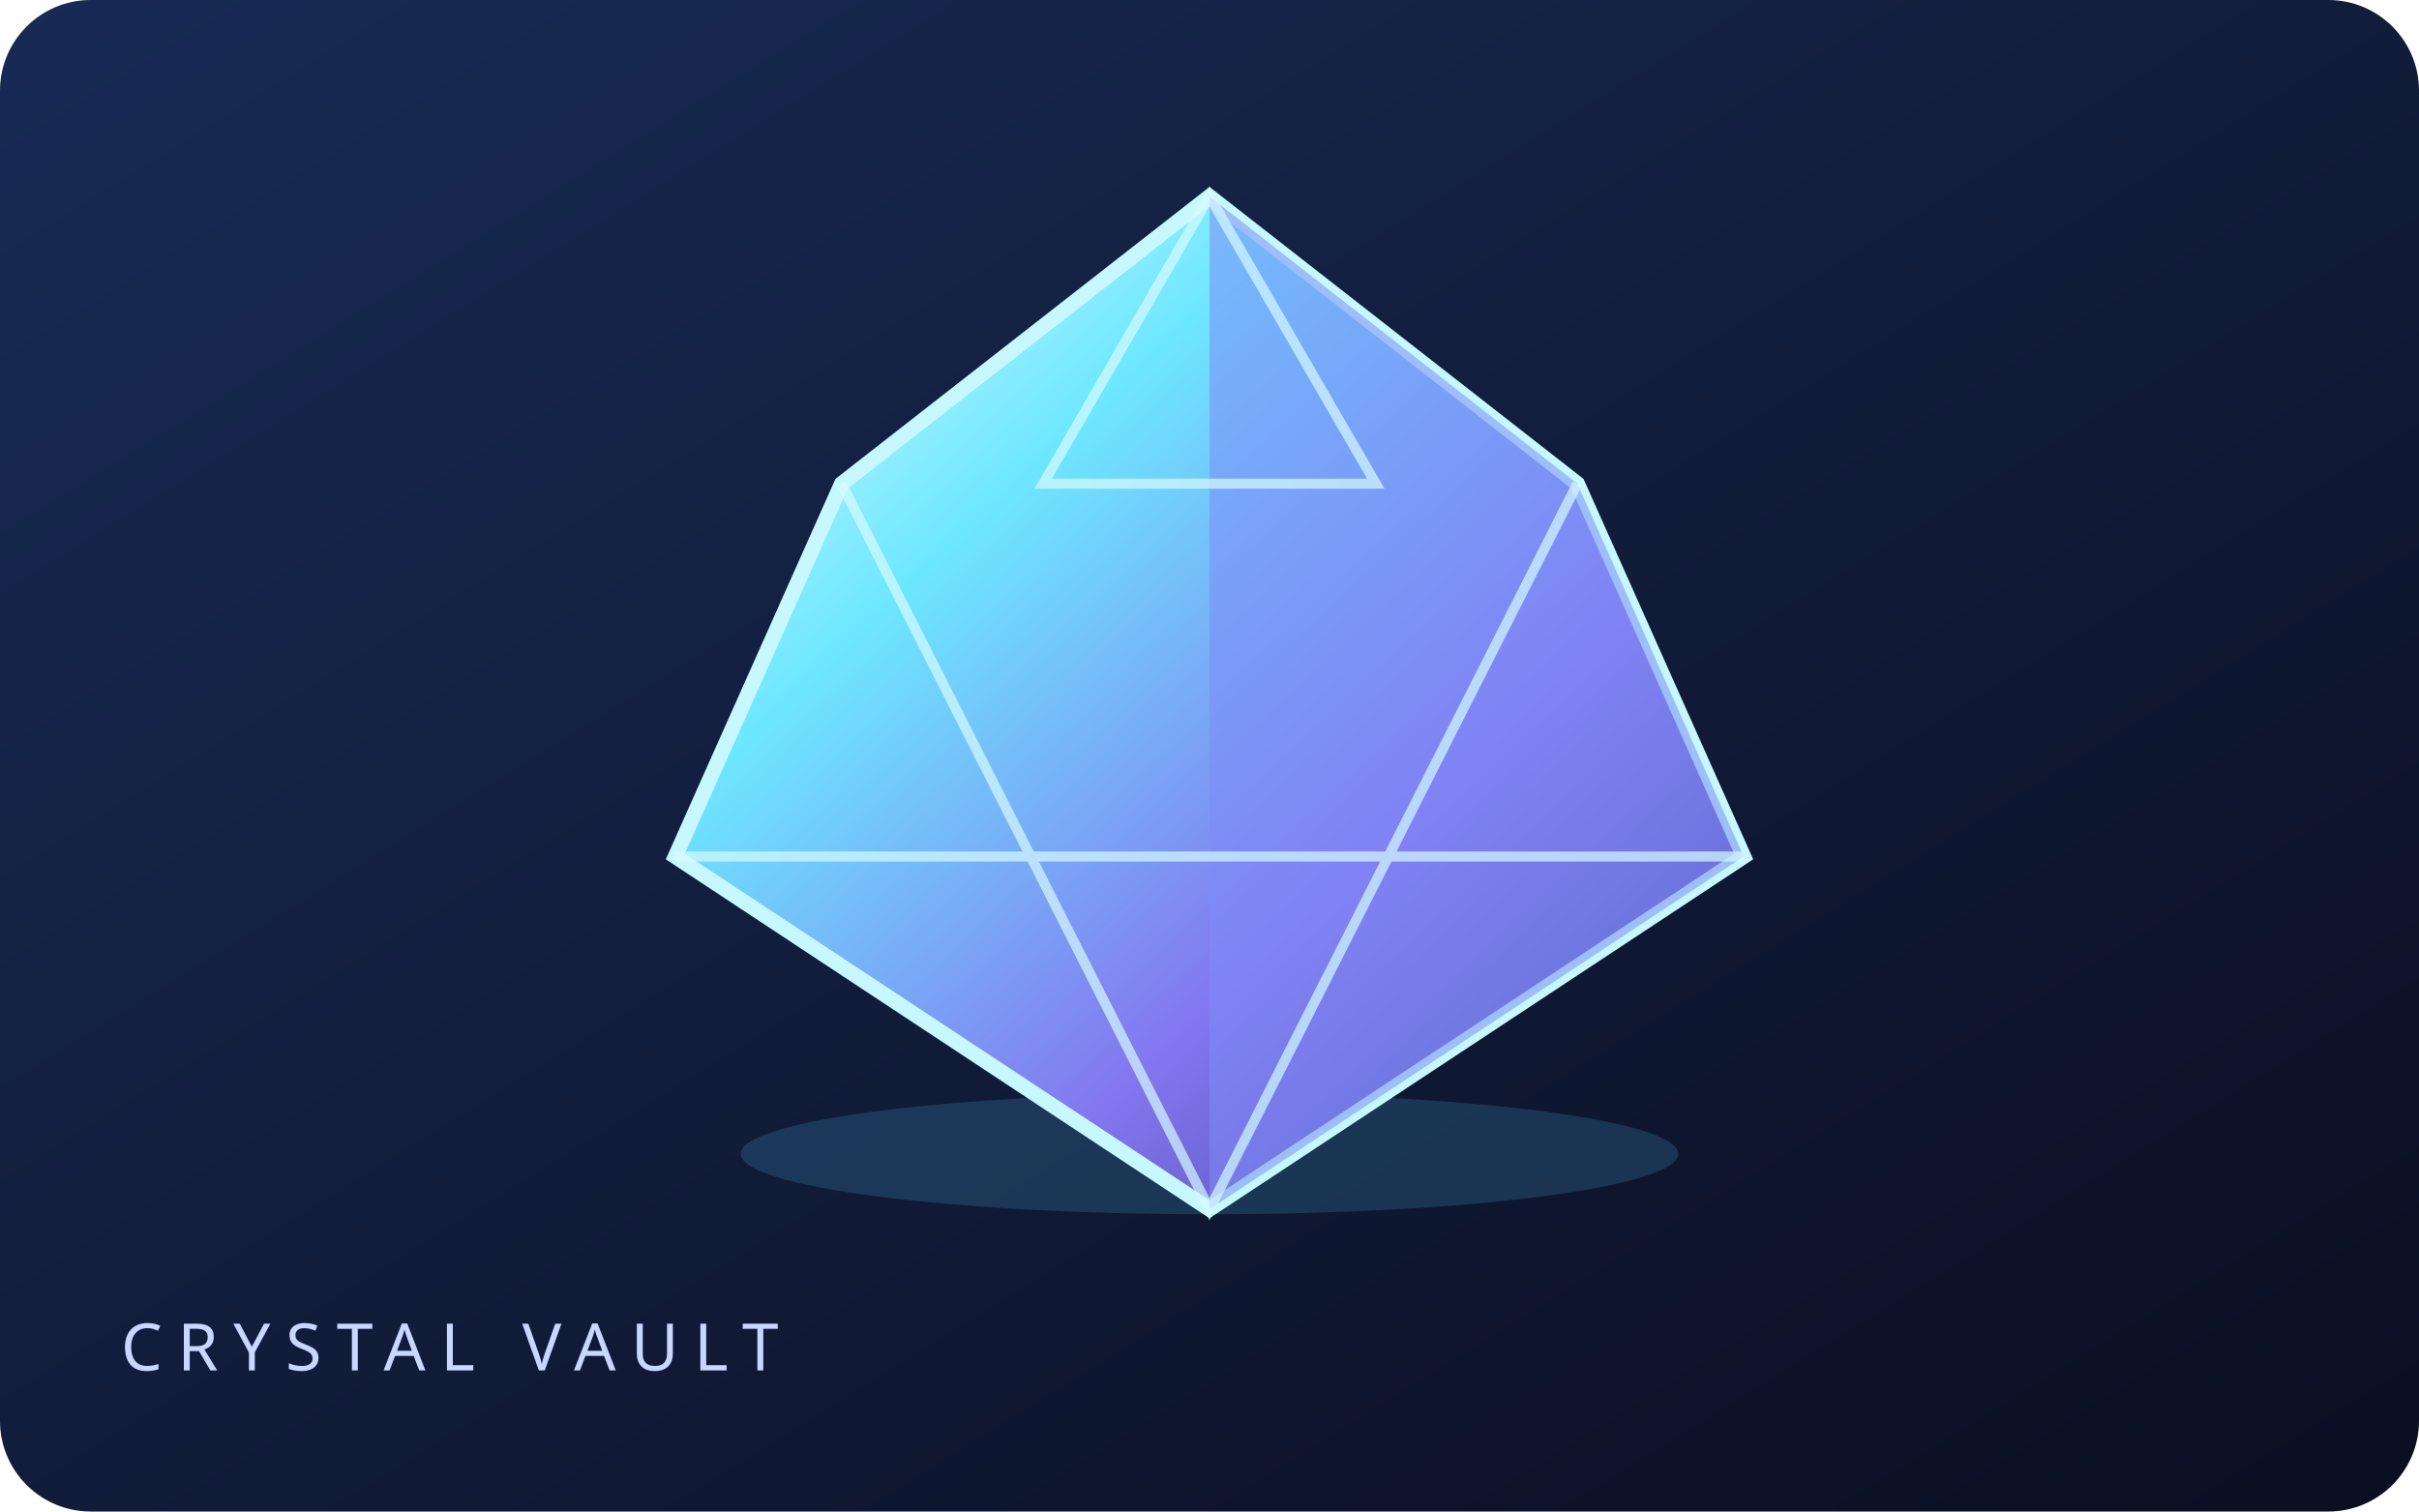
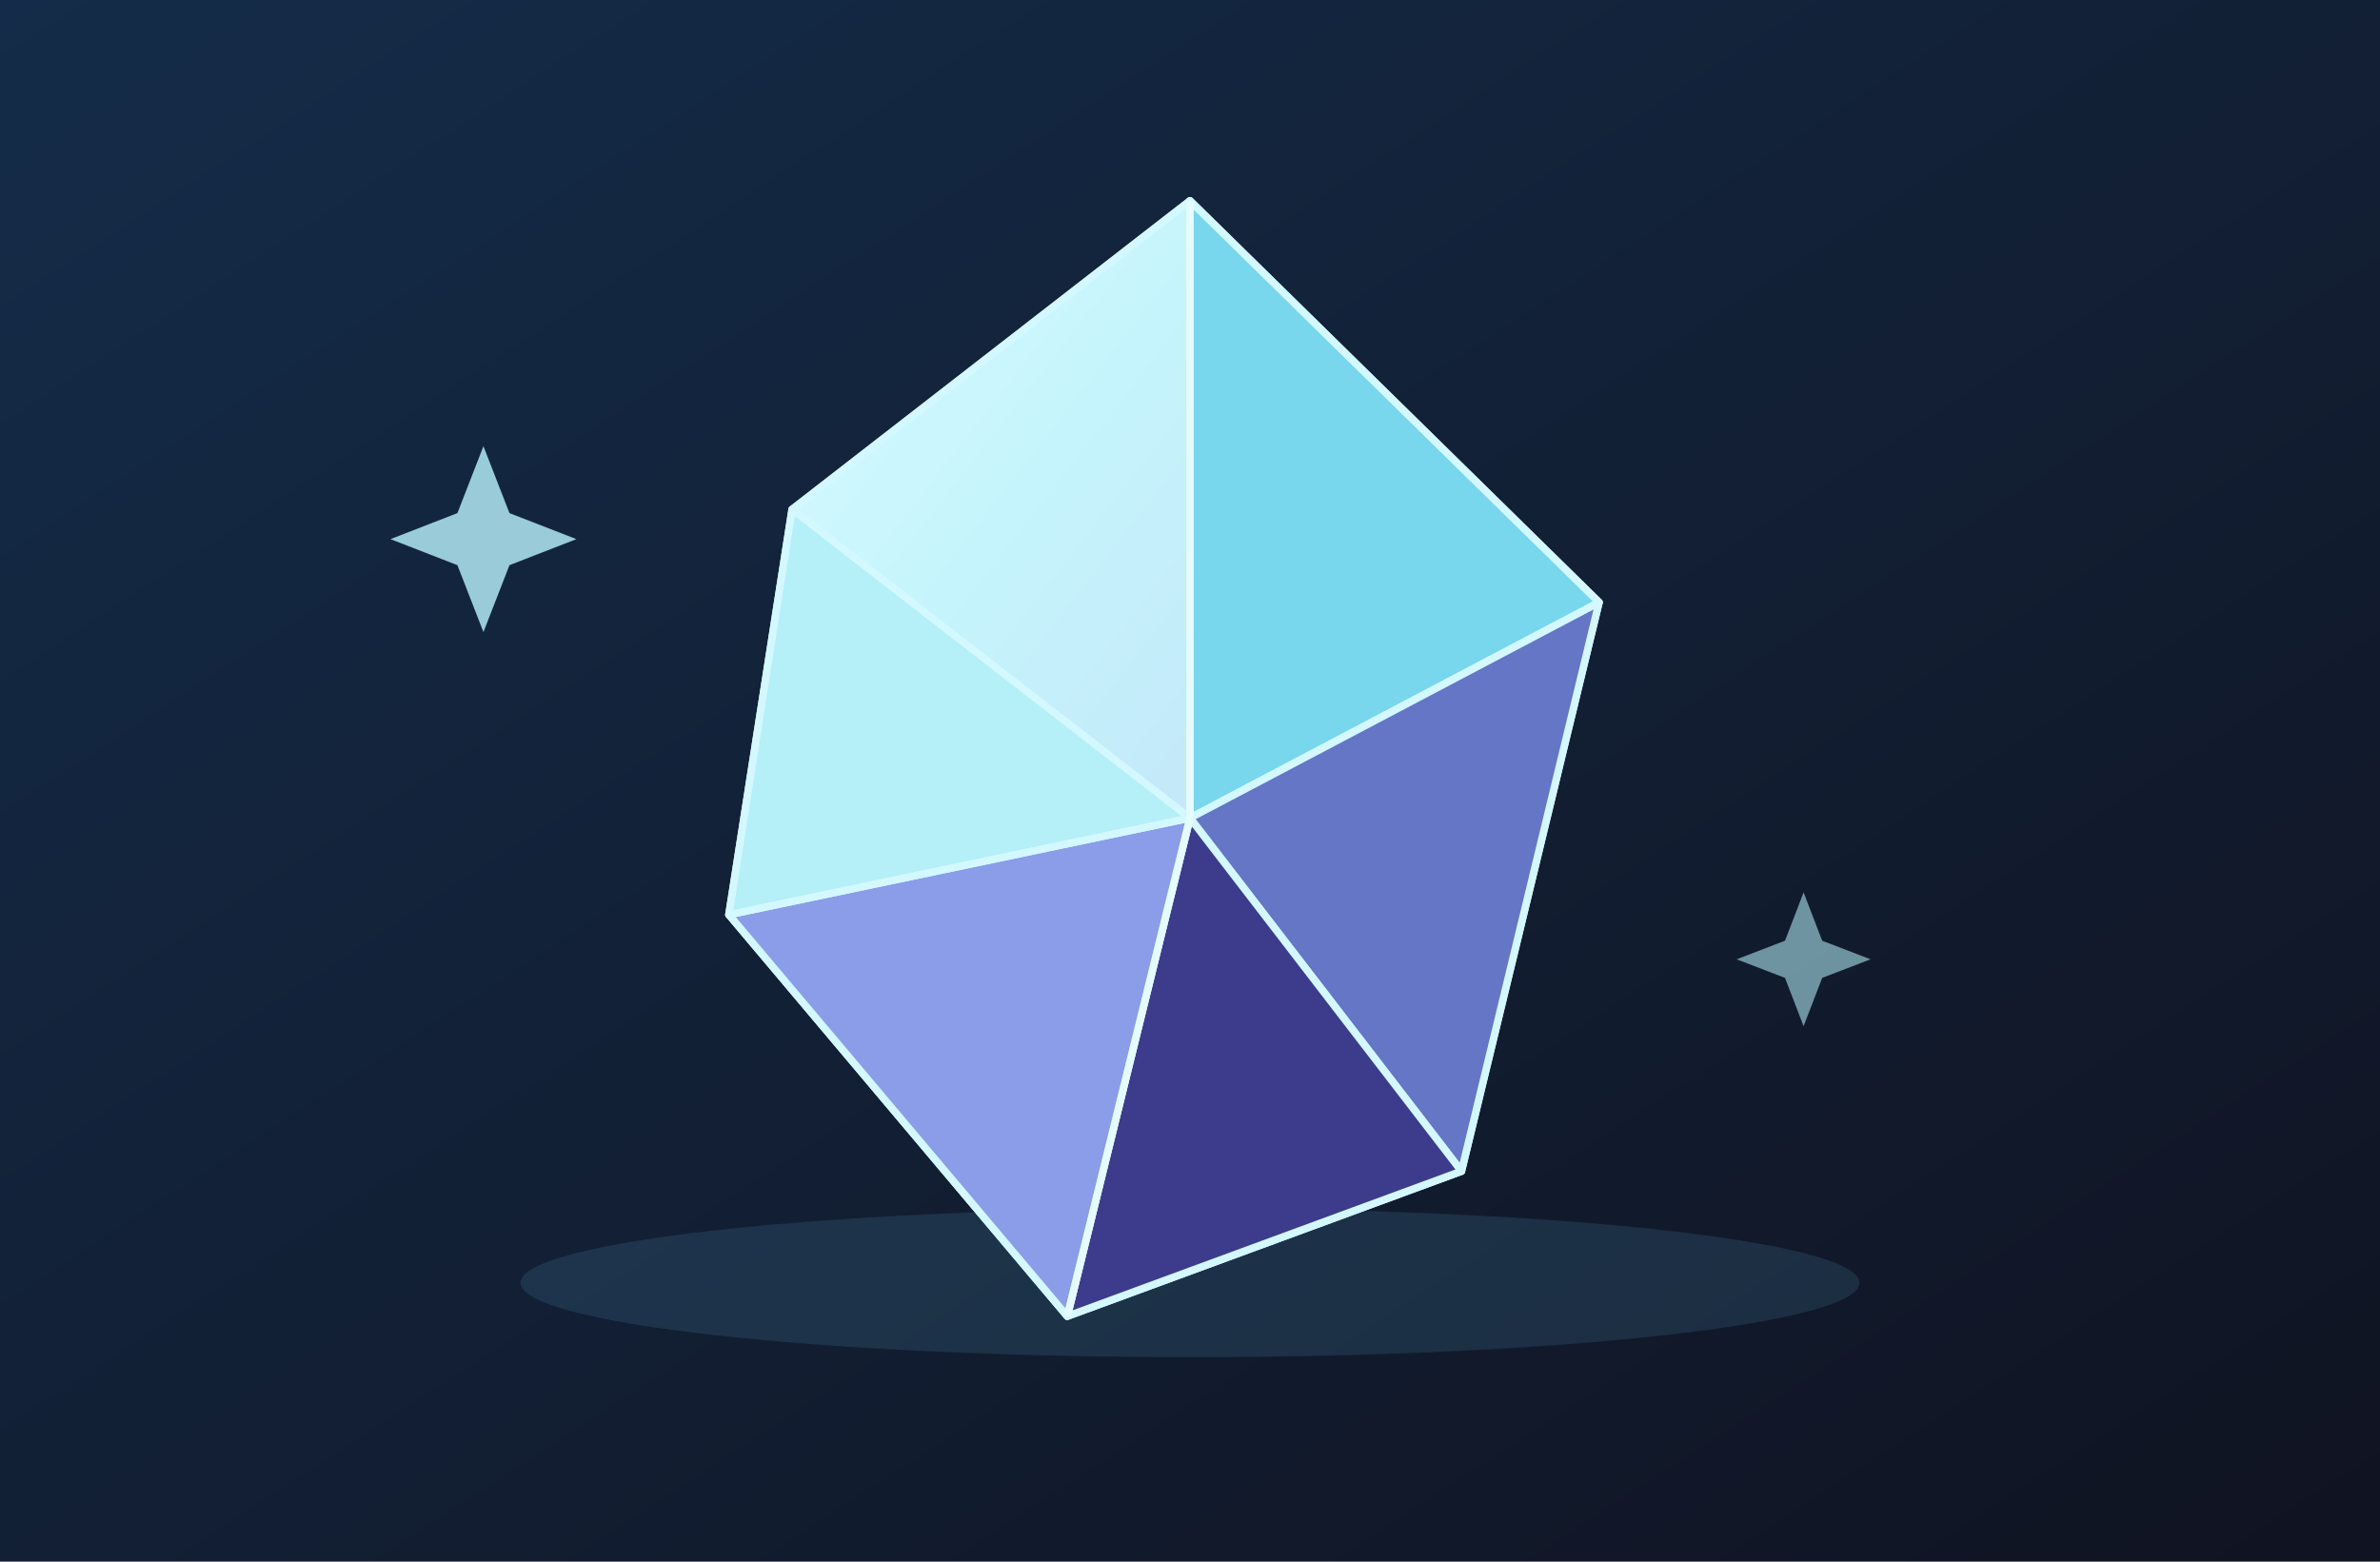
- <svg xmlns="http://www.w3.org/2000/svg" viewBox="0 0 480 300">
+ <svg xmlns="http://www.w3.org/2000/svg" viewBox="0 0 640 420">
  <defs>
    <linearGradient id="bg" x2="1" y2="1">
-       <stop stop-color="#182b55" />
-       <stop offset="1" stop-color="#0a0e20" />
+       <stop stop-color="#142c49" />
+       <stop offset="1" stop-color="#101321" />
    </linearGradient>
-     <linearGradient id="gem" x2="1" y2="1">
-       <stop stop-color="#f1ffff" />
-       <stop offset=".3" stop-color="#6de7ff" />
-       <stop offset=".65" stop-color="#8377ef" />
-       <stop offset="1" stop-color="#34368e" />
+     <linearGradient id="crystal" x1="0" y1="0" x2="1" y2="1">
+       <stop stop-color="#e4fcff" />
+       <stop offset=".3" stop-color="#7ad8ef" />
+       <stop offset=".65" stop-color="#6e83db" />
+       <stop offset="1" stop-color="#312d77" />
    </linearGradient>
  </defs>
-   <rect width="480" height="300" rx="18" fill="url(#bg)" />
-   <ellipse cx="240" cy="229" rx="93" ry="12" fill="#52caff" opacity=".17" />
-   <path d="m240 39 73 57 33 74-106 70-106-70 33-74Z" fill="url(#gem)" stroke="#c8f8ff" stroke-width="3" />
-   <path d="m240 39 0 201 106-70-33-74Z" fill="#7b8df8" opacity=".55" />
-   <path d="m167 96 73 144 73-144M134 170h212M240 39l-33 57h66Z" fill="none" stroke="#d6fbff" stroke-width="2" opacity=".7" />
-   <text x="24" y="272" fill="#c9d6ff" font-family="sans-serif" font-size="13" letter-spacing="3">CRYSTAL VAULT</text>
+   <rect width="640" height="420" fill="url(#bg)" />
+   <ellipse cx="320" cy="345" rx="180" ry="20" fill="#6bd8ff" opacity=".12" />
+   <g stroke="#d4f8ff" stroke-width="2" stroke-linejoin="round">
+     <path d="M320 54 430 162 393 315 287 354 196 246 213 137Z" fill="url(#crystal)" />
+     <path d="M320 54 320 220 213 137Z" fill="#d8fbff" opacity=".8" />
+     <path d="M320 54 430 162 320 220Z" fill="#78d6ed" />
+     <path d="M430 162 393 315 320 220Z" fill="#6576c7" />
+     <path d="M393 315 287 354 320 220Z" fill="#3d3b8c" />
+     <path d="M287 354 196 246 320 220Z" fill="#8b9de8" />
+     <path d="M196 246 213 137 320 220Z" fill="#b5eff8" />
+     <path d="M320 54 320 220 287 354" fill="none" stroke="#f0ffff" stroke-opacity=".6" />
+   </g>
+   <g fill="#baf5ff">
+     <path d="m130 120 7 18 18 7-18 7-7 18-7-18-18-7 18-7Z" opacity=".8" />
+     <path d="m485 240 5 13 13 5-13 5-5 13-5-13-13-5 13-5Z" opacity=".55" />
+   </g>
</svg>
